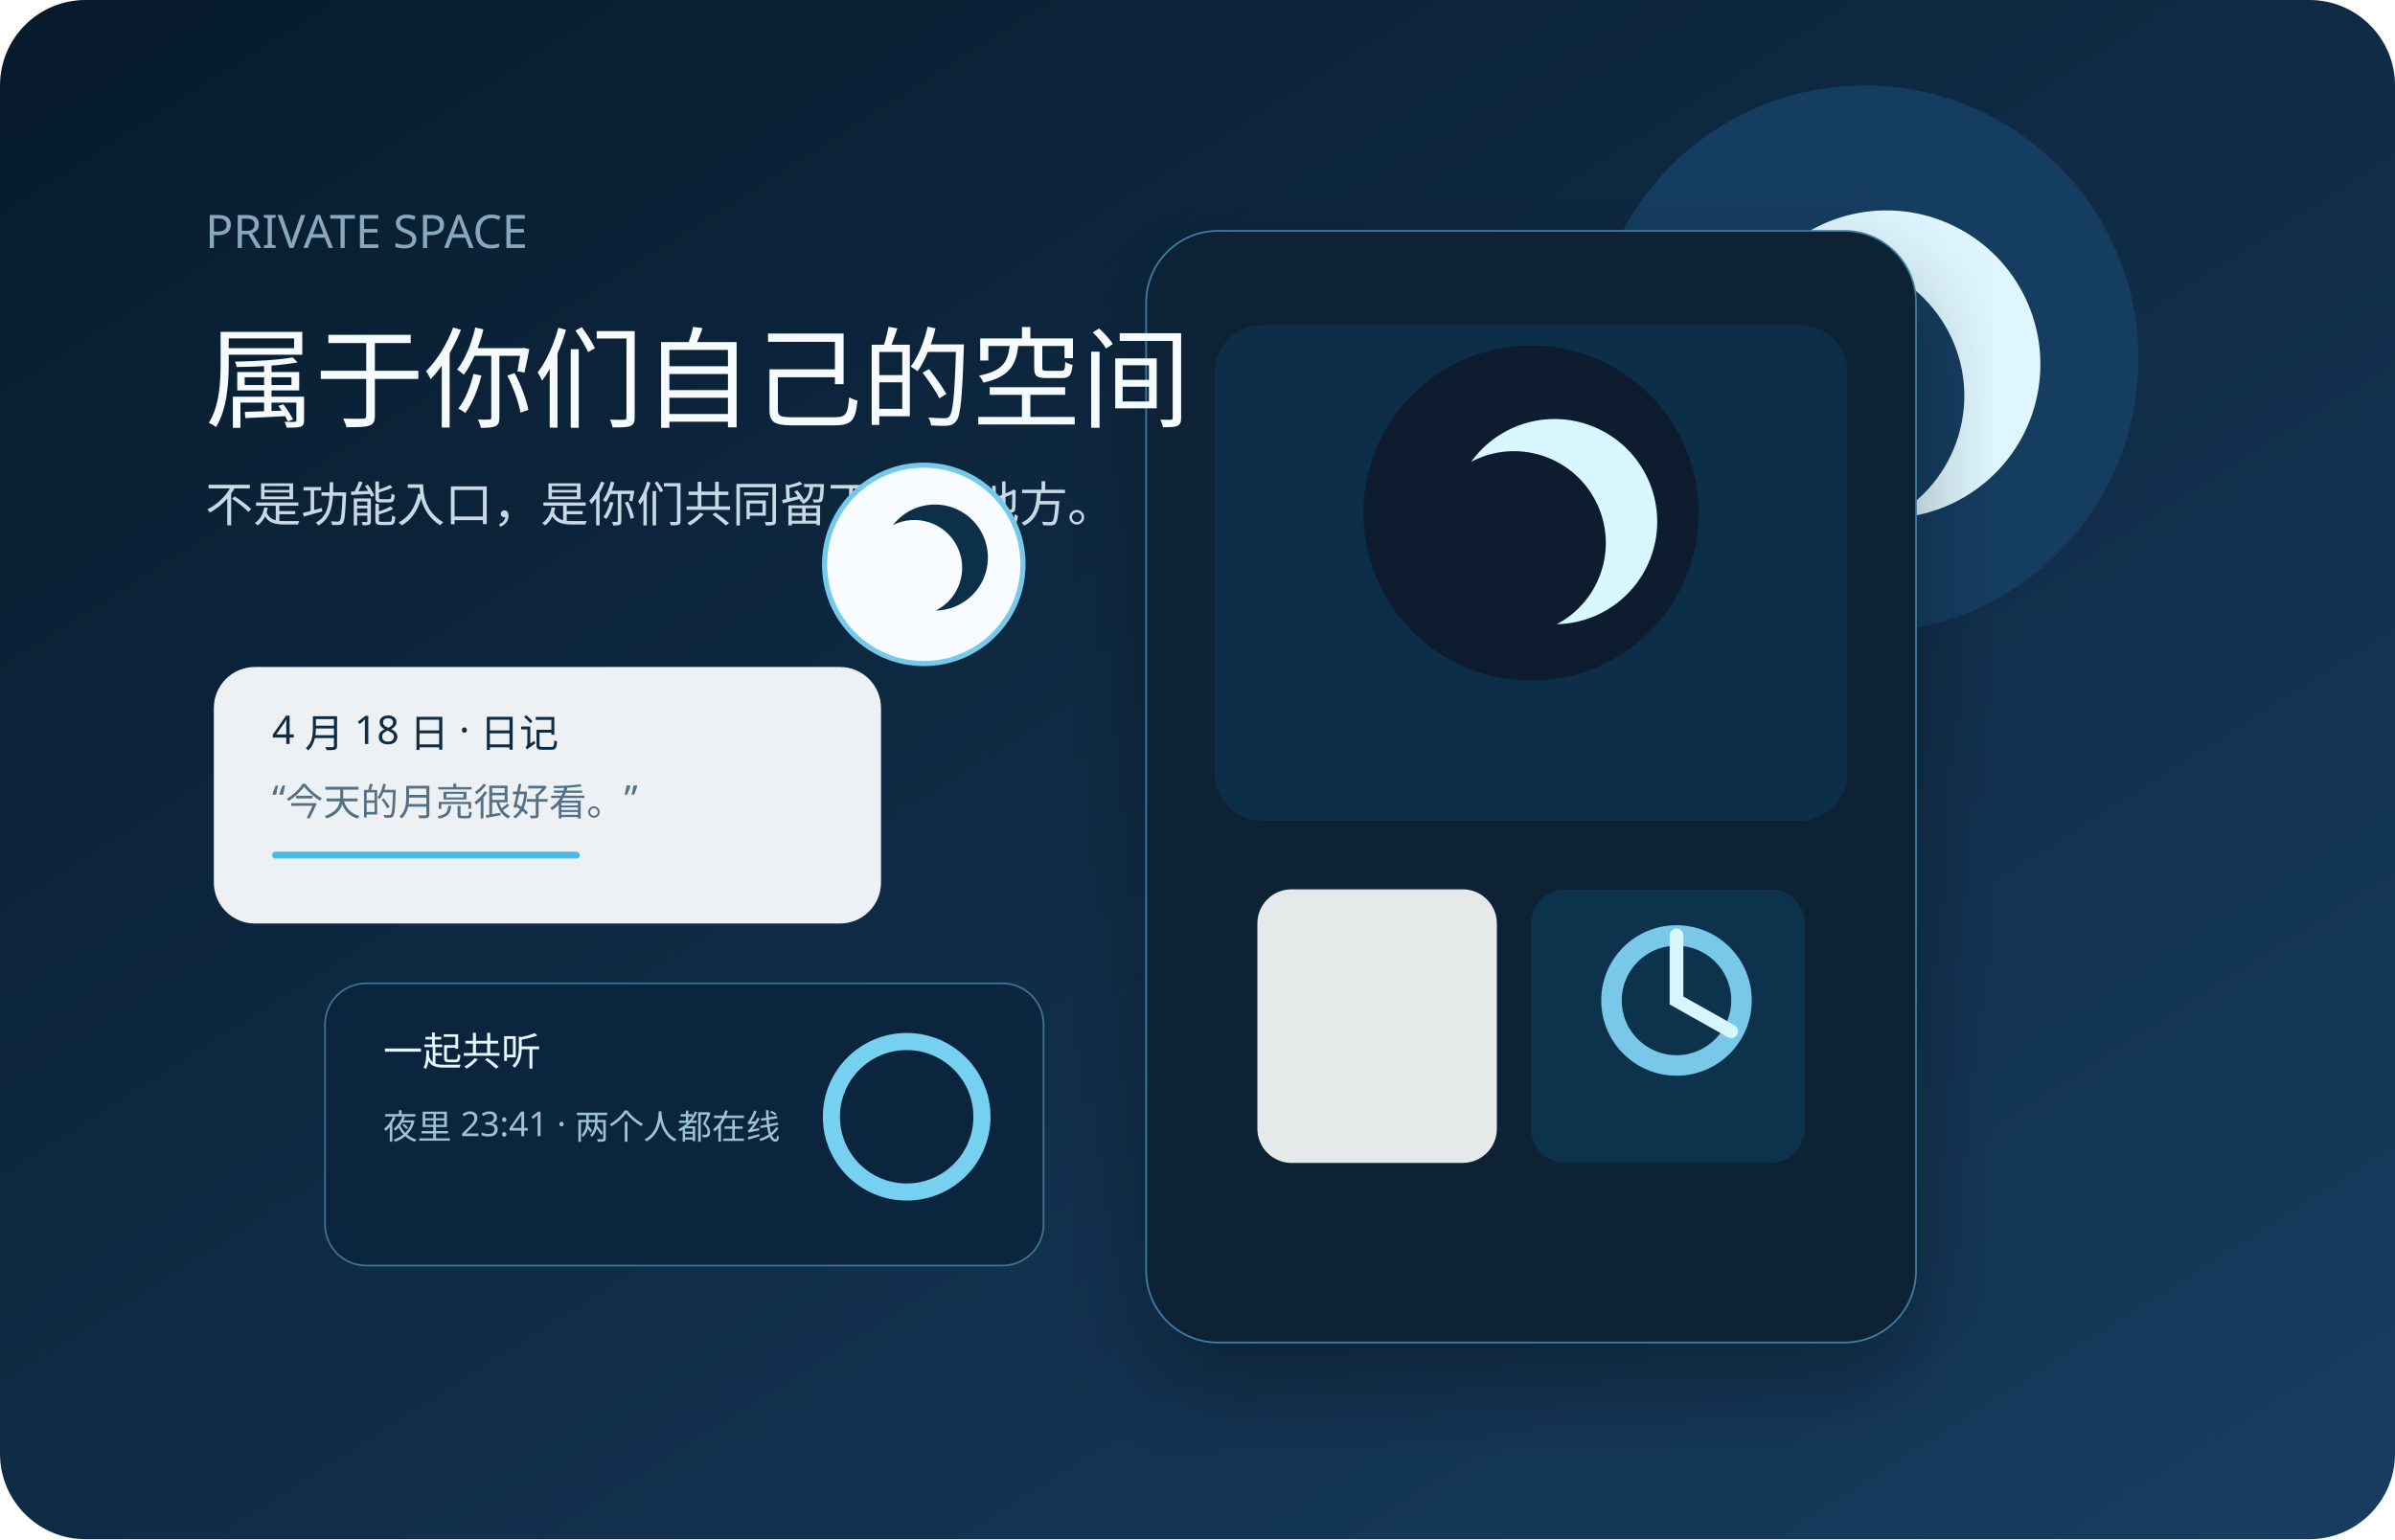
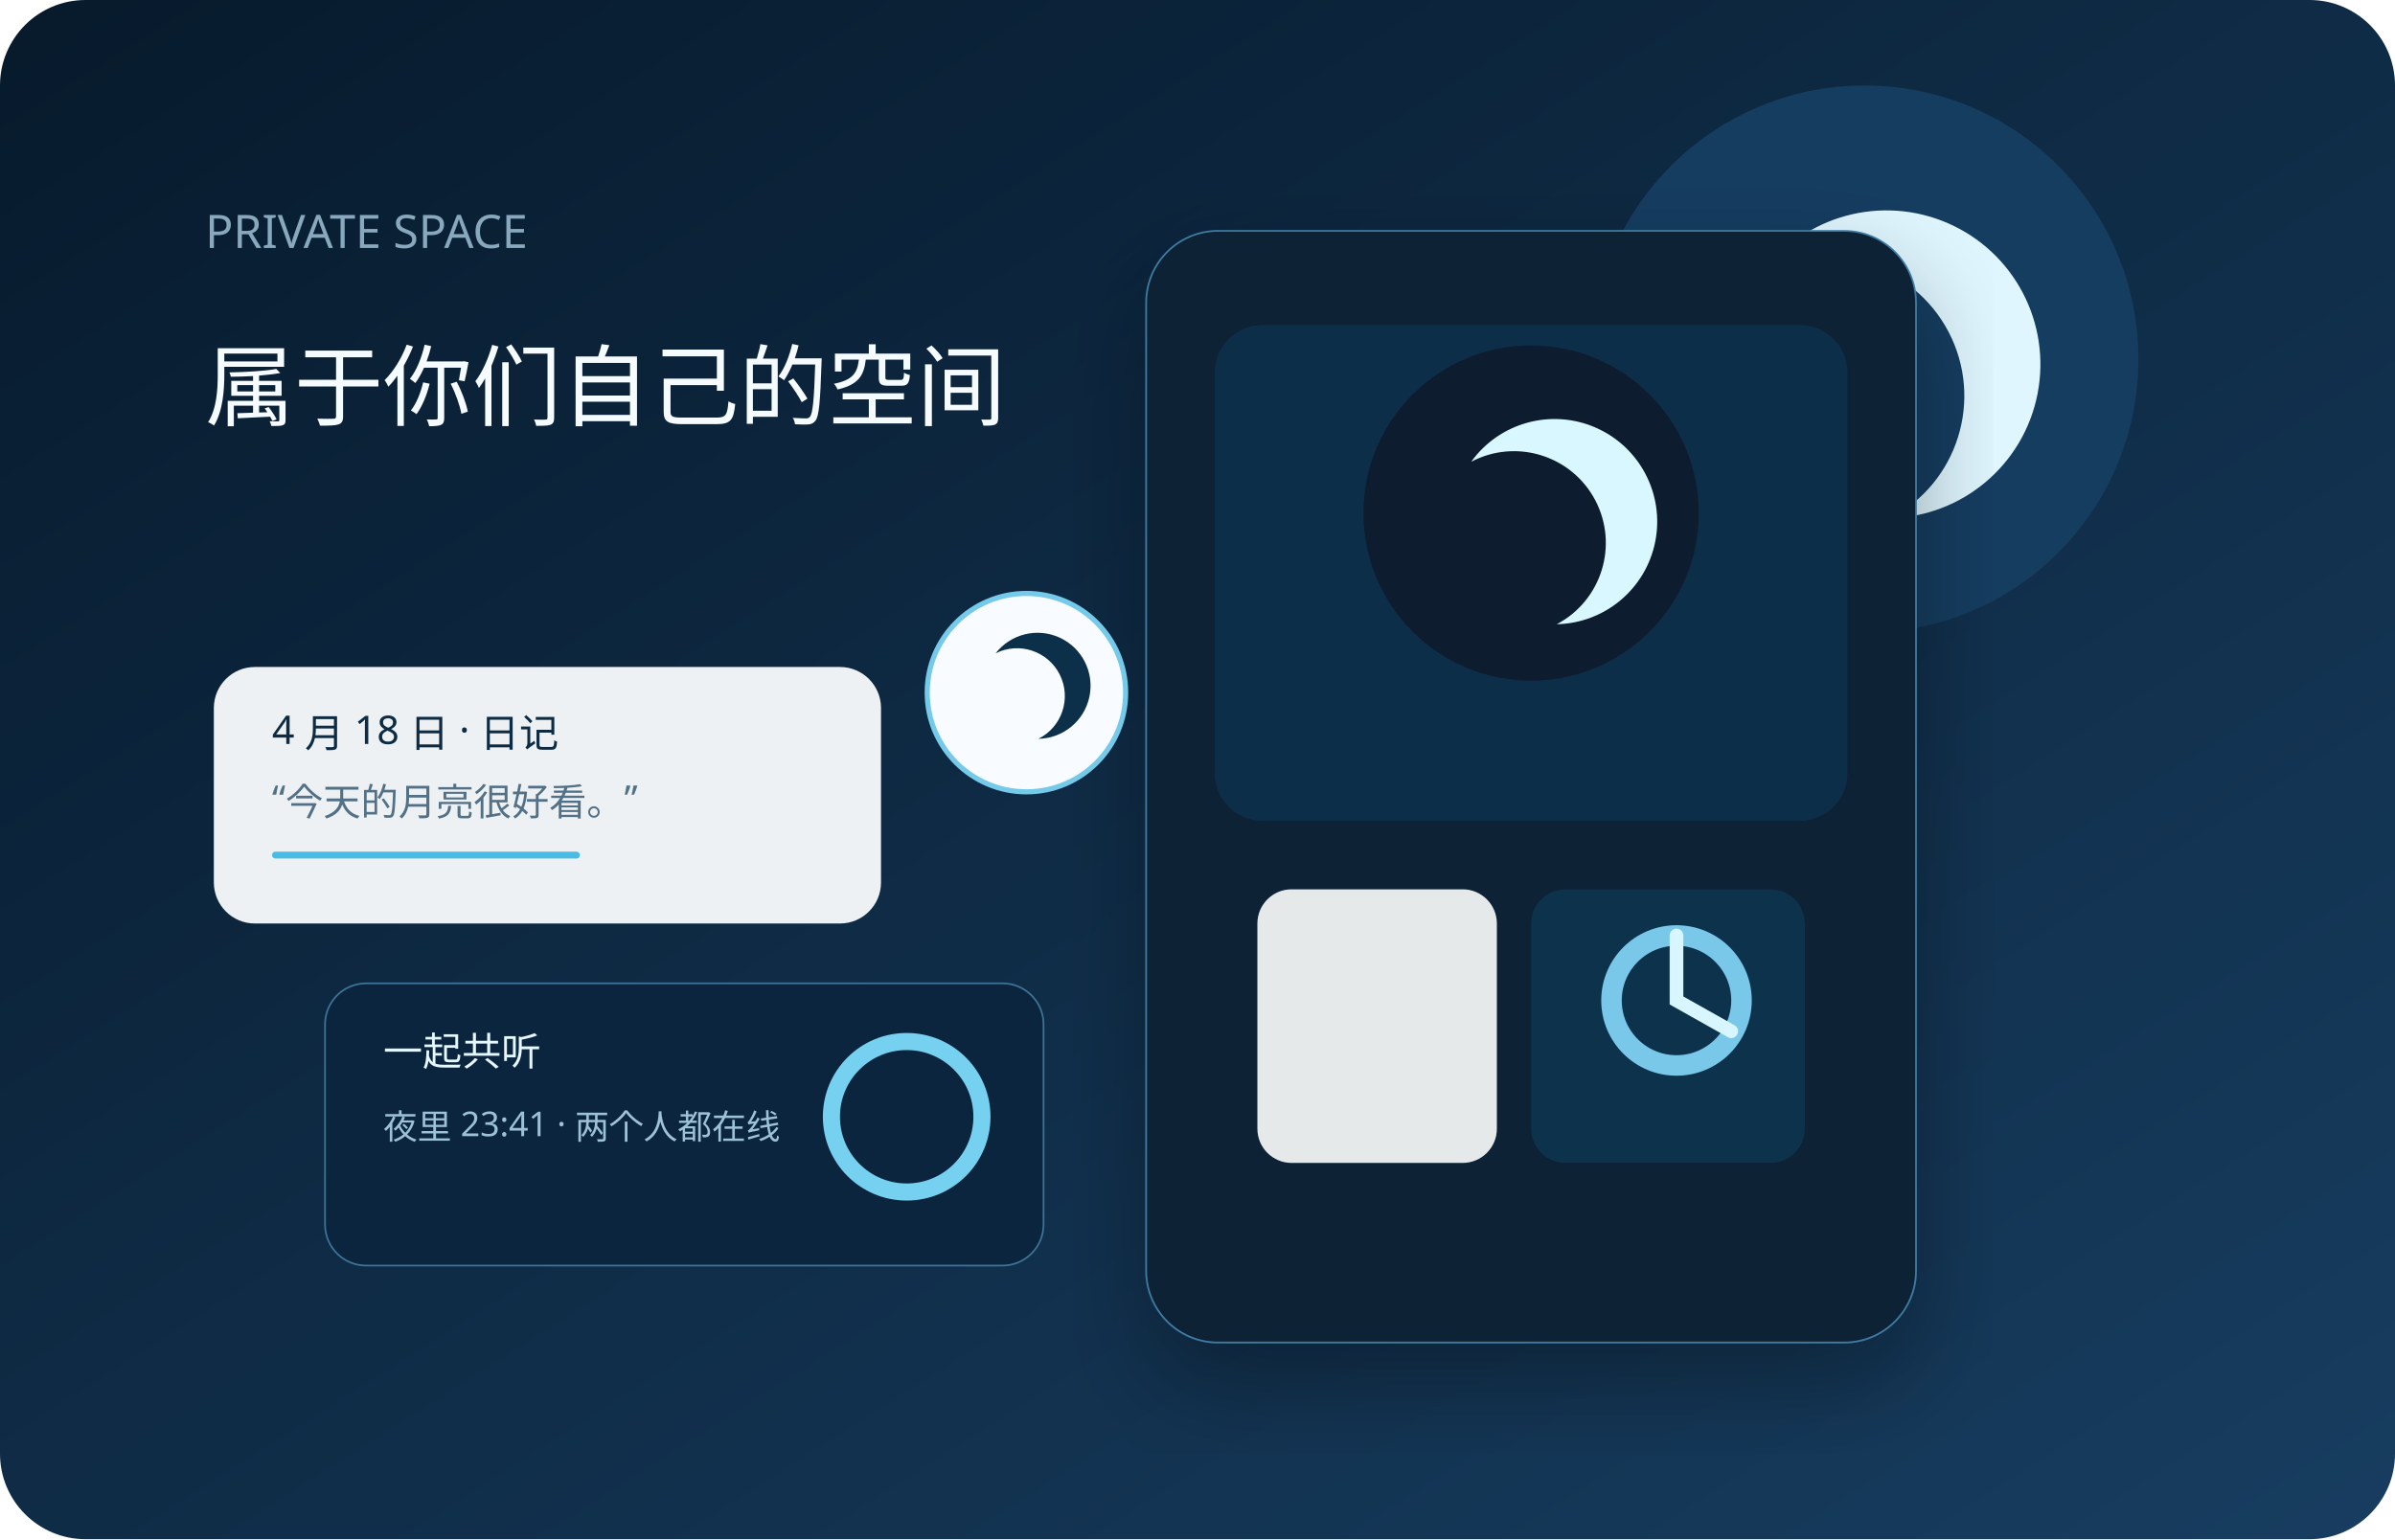
<svg xmlns="http://www.w3.org/2000/svg" width="1400" height="900" viewBox="0 0 1400 900">
  <defs>
    <linearGradient id="g" x1="0" y1="0" x2="1" y2="1">
      <stop stop-color="#071a2c" />
      <stop offset="1" stop-color="#173d60" />
    </linearGradient>
    <filter id="s">
      <feDropShadow dy="25" stdDeviation="28" flood-color="#000" flood-opacity=".32" />
    </filter>
  </defs>
  <rect width="1400" height="900" rx="50" fill="url(#g)" />
  <circle cx="1090" cy="210" r="160" fill="#153d60" />
  <path d="M1030 160a90 90 0 1 1 75 143 70 70 0 1 0-75-143Z" fill="#dff6ff" />
  <g filter="url(#s)">
    <rect x="670" y="135" width="450" height="650" rx="42" fill="#0b2034" stroke="#3f7ca2" />
    <rect x="710" y="190" width="370" height="290" rx="28" fill="#112e48" />
    <circle cx="895" cy="300" r="98" fill="#0a1d2f" />
    <path d="M860 270a60 60 0 1 1 50 95 47 47 0 1 0-50-95Z" fill="#d9f7ff" />
    <rect x="735" y="520" width="140" height="160" rx="20" fill="#f4f7f8" opacity=".93" />
    <rect x="895" y="520" width="160" height="160" rx="20" fill="#0e314c" />
    <circle cx="980" cy="585" r="38" fill="none" stroke="#79c7e9" stroke-width="12" />
    <path d="M980 547v38l32 18" fill="none" stroke="#d7f6ff" stroke-width="8" stroke-linecap="round" />
  </g>
  <g font-family="PingFang SC,sans-serif">
    <text x="120" y="145" font-size="27" fill="#88a8bd">PRIVATE SPACE</text>
-     <text x="120" y="245" font-size="64" fill="#f5fbff" font-family="Noto Serif SC,serif">属于你们自己的空间</text>
-     <text x="120" y="305" font-size="28" fill="#c8d9e5">不是功能入口，是你们共同留下来的地方。</text>
+     <text x="120" y="245" font-size="52" fill="#f5fbff" font-family="Noto Serif SC,serif">属于你们自己的空间</text>
  </g>
  <g transform="translate(125 390)">
    <rect width="390" height="150" rx="24" fill="#f8fbfd" opacity=".95" />
    <text x="34" y="45" font-size="23" fill="#0d2b42" font-family="PingFang SC,sans-serif">4 月 18 日 · 日记</text>
    <text x="34" y="85" font-size="22" fill="#537186" font-family="PingFang SC,sans-serif">“今天的月亮很好看。”</text>
    <rect x="34" y="108" width="180" height="4" rx="2" fill="#49bce6" />
  </g>
  <g transform="translate(190 575)">
    <rect width="420" height="165" rx="24" fill="#0a253d" stroke="#3d7397" />
    <text x="34" y="48" font-size="23" fill="#e5f7ff" font-family="PingFang SC,sans-serif">一起共听</text>
    <text x="34" y="91" font-size="20" fill="#9dc2d7" font-family="PingFang SC,sans-serif">夜里 23:41 · 两个人都在线</text>
    <circle cx="340" cy="78" r="44" fill="none" stroke="#76d1f0" stroke-width="10" />
  </g>
-   <g transform="translate(540 330)">
+   <g transform="translate(600 405)">
    <circle r="58" fill="#f8fbff" stroke="#75cae9" stroke-width="3" />
    <path d="M-18-23a31 31 0 1 1 25 50 25 25 0 1 0-25-50Z" fill="#0d304a" />
  </g>
</svg>
